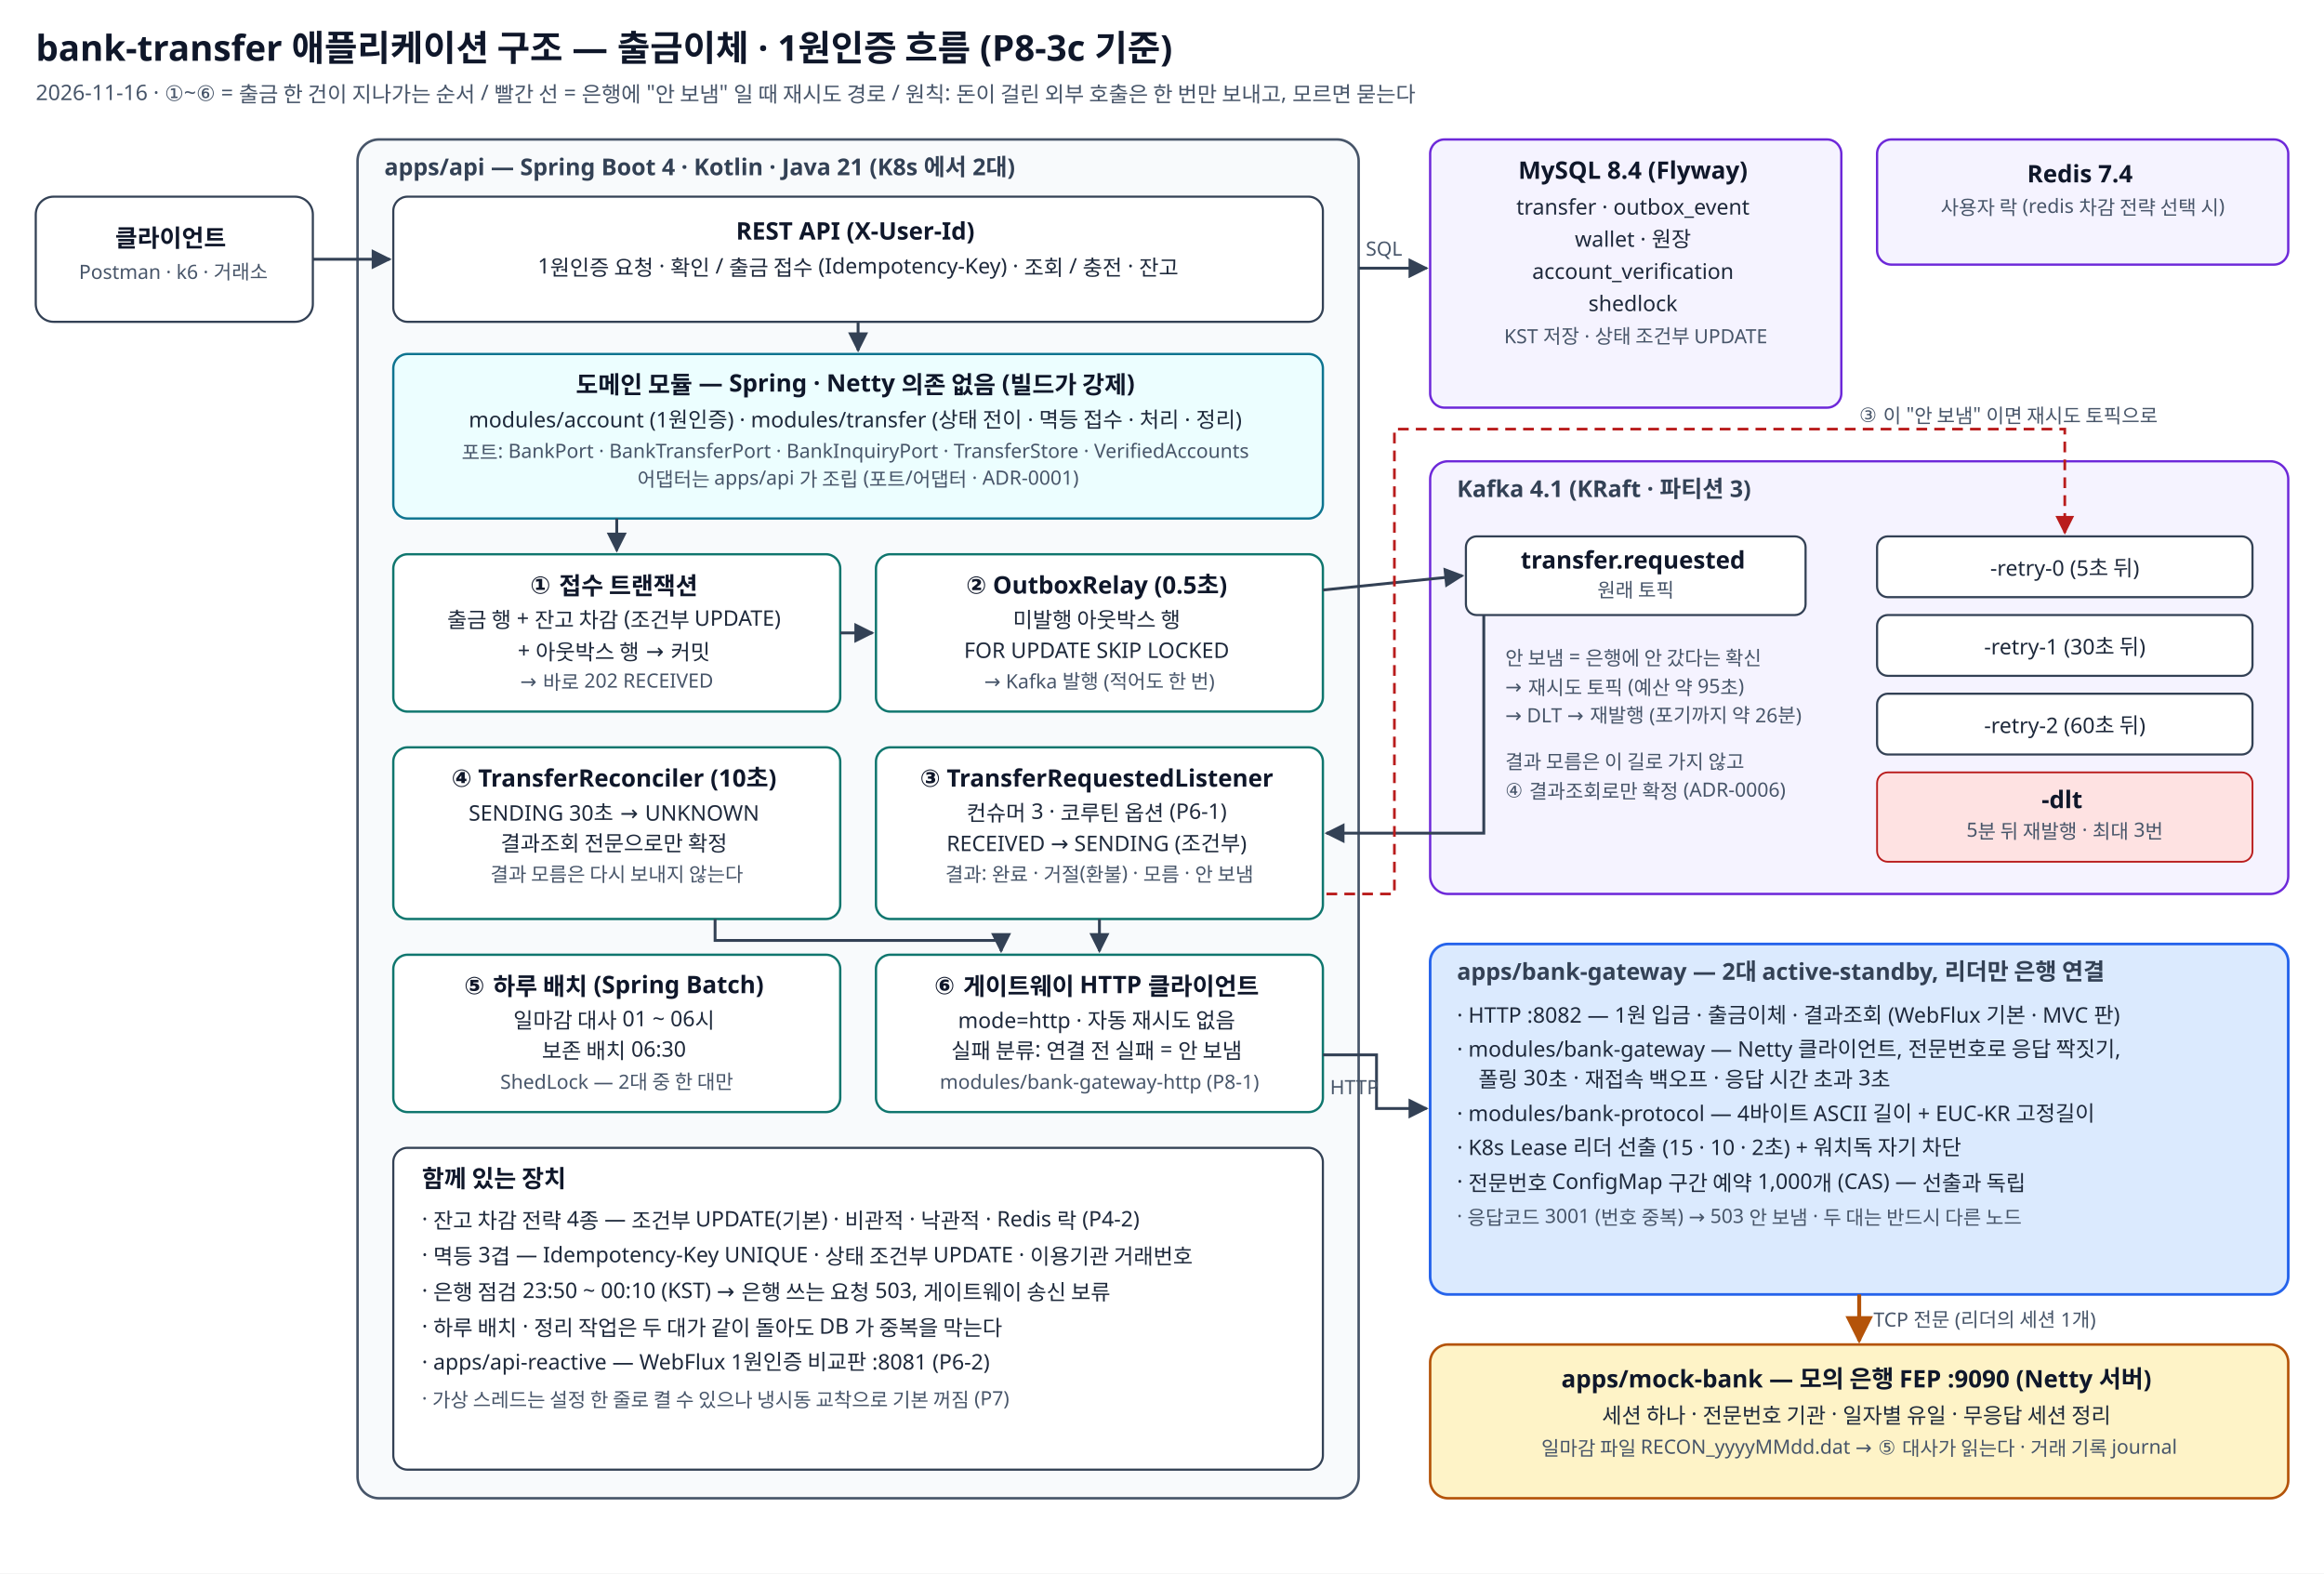
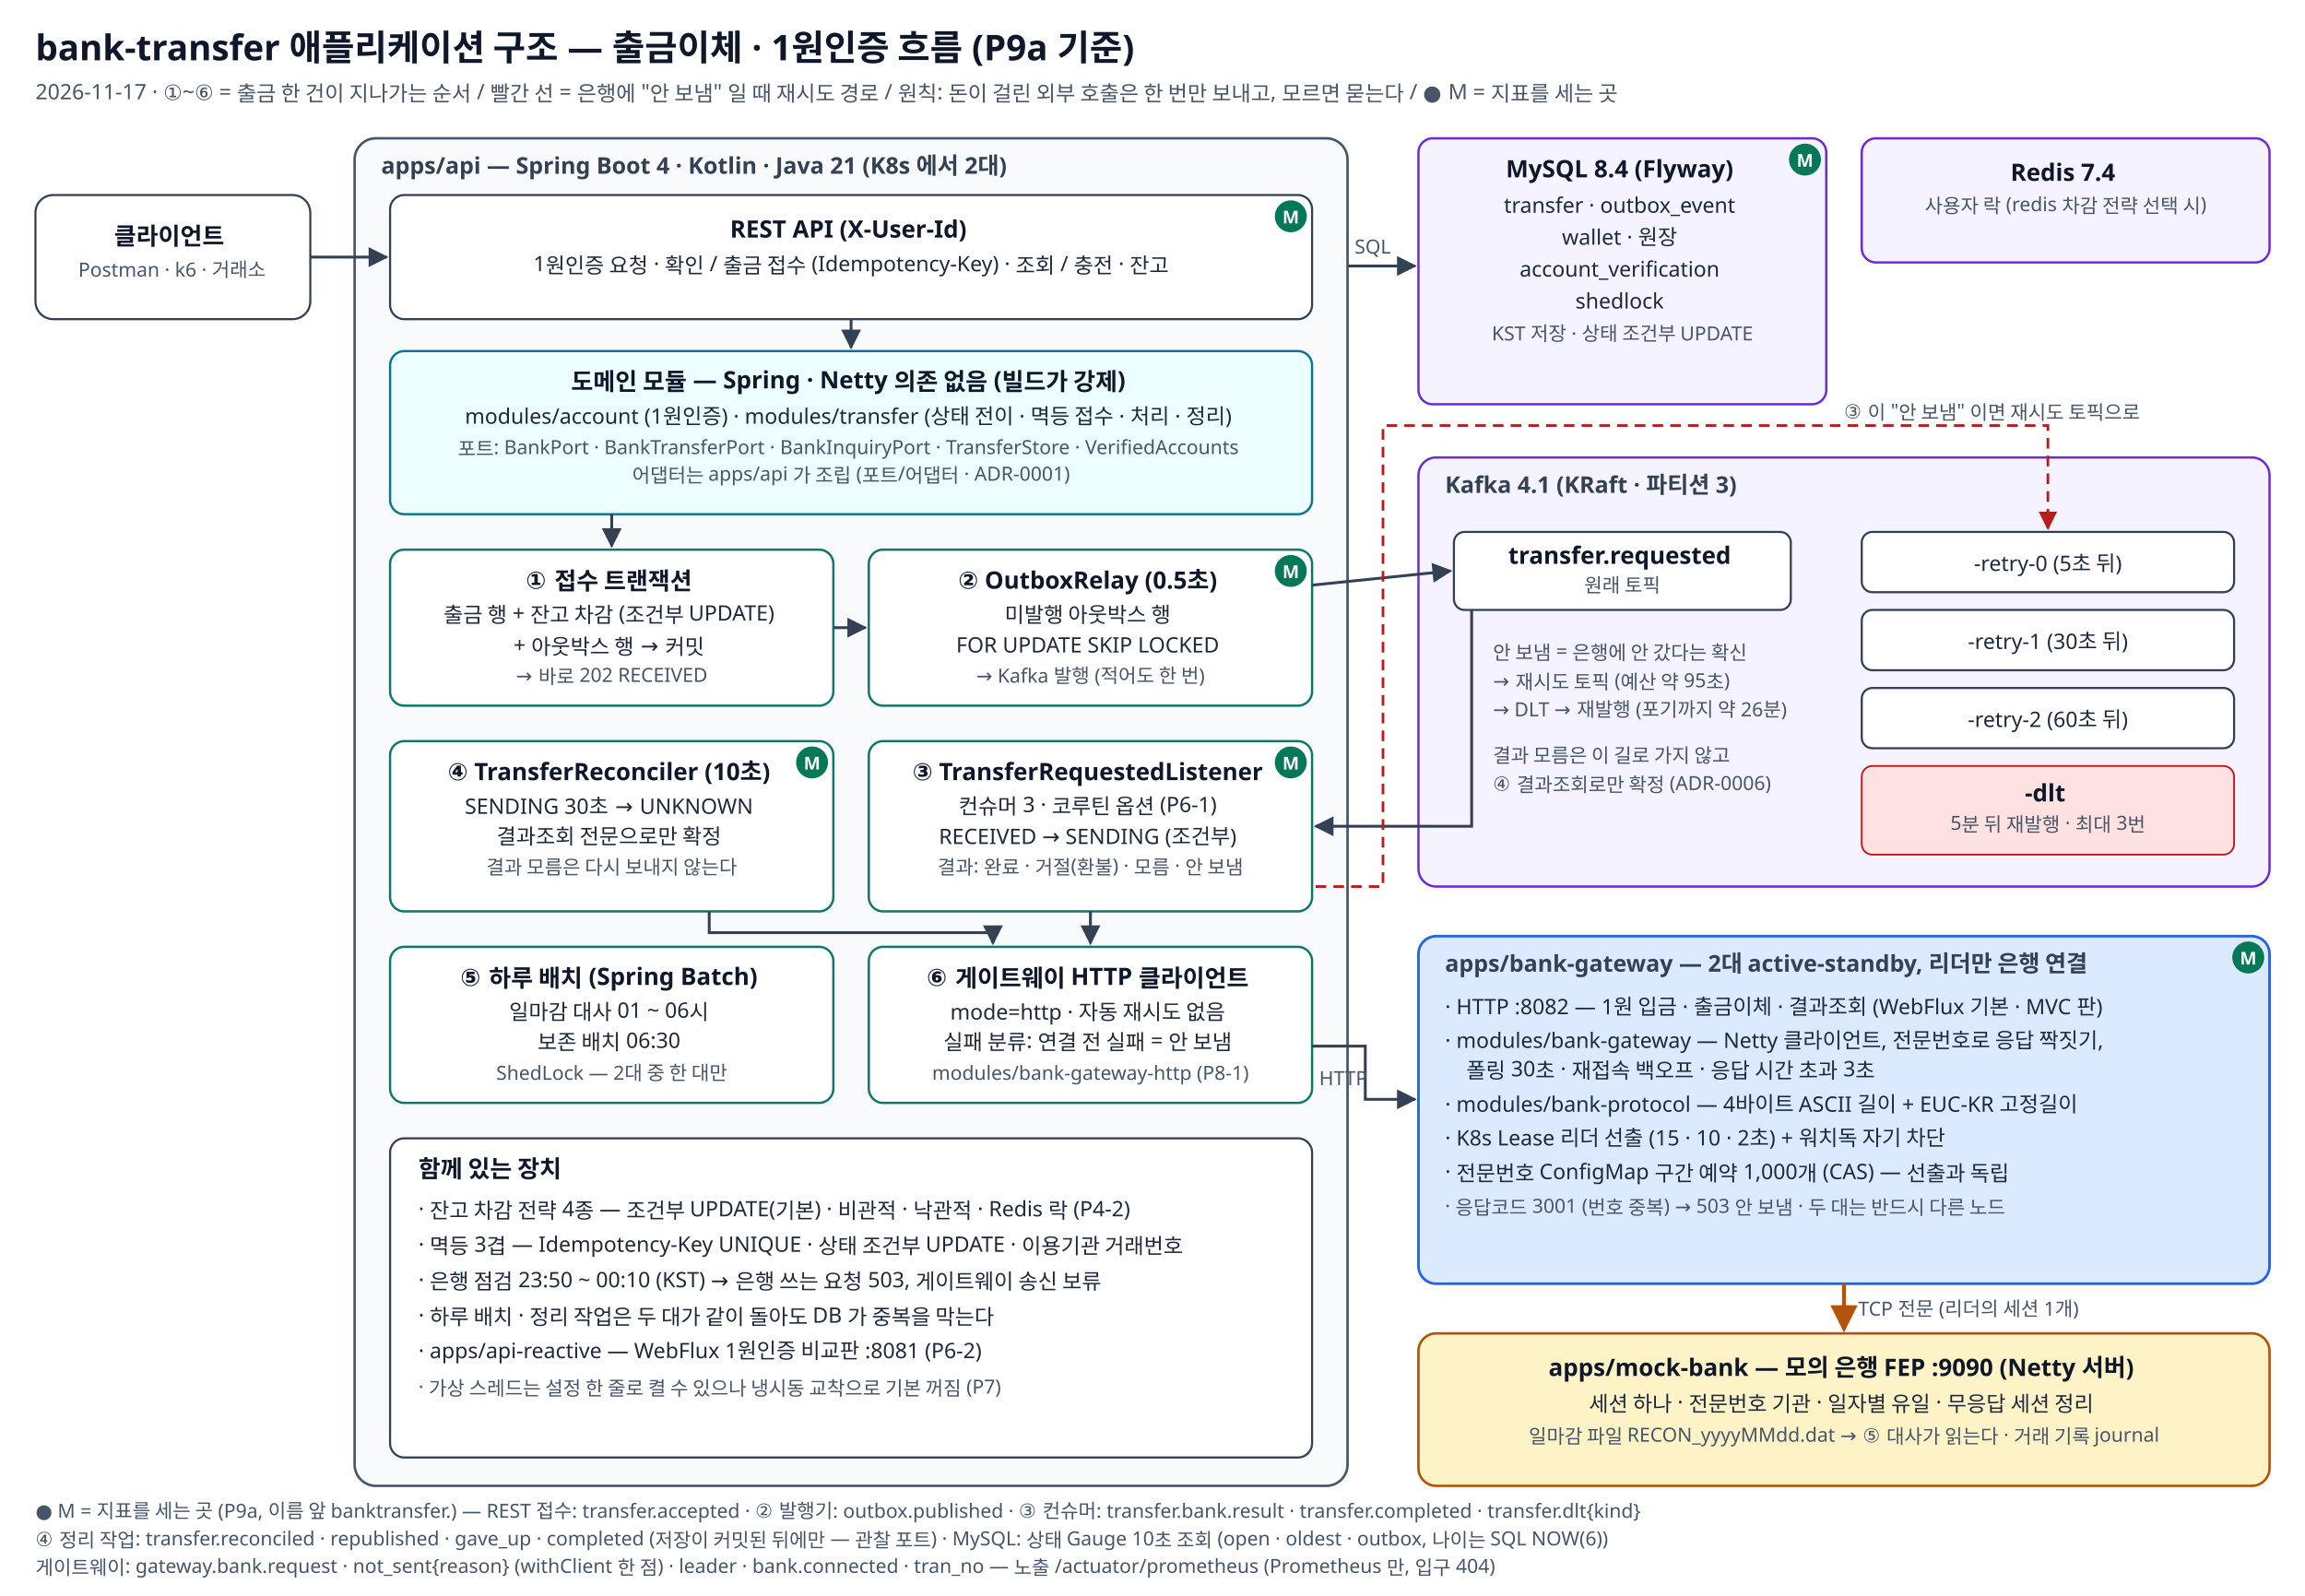
- <svg xmlns="http://www.w3.org/2000/svg" viewBox="0 0 1300 880" width="1300" height="880" font-family="'Malgun Gothic','Apple SD Gothic Neo','Noto Sans KR',sans-serif">
+ <svg xmlns="http://www.w3.org/2000/svg" viewBox="0 0 1300 900" width="1300" height="900" font-family="'Malgun Gothic','Apple SD Gothic Neo','Noto Sans KR',sans-serif">
  <defs>
    <marker id="arr" viewBox="0 0 10 10" refX="9" refY="5" markerWidth="7" markerHeight="7" orient="auto-start-reverse">
      <path d="M0,0 L10,5 L0,10 z" fill="#334155" />
    </marker>
    <marker id="arrR" viewBox="0 0 10 10" refX="9" refY="5" markerWidth="7" markerHeight="7" orient="auto-start-reverse">
      <path d="M0,0 L10,5 L0,10 z" fill="#b91c1c" />
    </marker>
    <marker id="arrB" viewBox="0 0 10 10" refX="9" refY="5" markerWidth="7" markerHeight="7" orient="auto-start-reverse">
      <path d="M0,0 L10,5 L0,10 z" fill="#b45309" />
    </marker>
    <style>
      .t{font-size:20px;font-weight:700;fill:#0f172a}
      .st{font-size:12px;fill:#475569}
      .h{font-size:13.5px;font-weight:700;fill:#0f172a}
      .b{font-size:12px;fill:#1e293b}
      .s{font-size:11px;fill:#475569}
      .zone{font-size:13px;font-weight:700;fill:#334155}
      .box{fill:#ffffff;stroke:#334155;stroke-width:1.2}
      .step{fill:#ffffff;stroke:#0f766e;stroke-width:1.3}
      .ln{fill:none;stroke:#334155;stroke-width:1.6}
    </style>
  </defs>
-   <rect x="0" y="0" width="1300" height="880" fill="#ffffff" />
-   <text class="t" x="20" y="34">bank-transfer 애플리케이션 구조 — 출금이체 · 1원인증 흐름 (P8-3c 기준)</text>
-   <text class="st" x="20" y="56">2026-11-16 · ①~⑥ = 출금 한 건이 지나가는 순서 / 빨간 선 = 은행에 "안 보냄" 일 때 재시도 경로 / 원칙: 돈이 걸린 외부 호출은 한 번만 보내고, 모르면 묻는다</text>
+   <rect x="0" y="0" width="1300" height="900" fill="#ffffff" />
+   <text class="t" x="20" y="34">bank-transfer 애플리케이션 구조 — 출금이체 · 1원인증 흐름 (P9a 기준)</text>
+   <text class="st" x="20" y="56">2026-11-17 · ①~⑥ = 출금 한 건이 지나가는 순서 / 빨간 선 = 은행에 "안 보냄" 일 때 재시도 경로 / 원칙: 돈이 걸린 외부 호출은 한 번만 보내고, 모르면 묻는다 / ● M = 지표를 세는 곳</text>
  <rect class="box" x="20" y="110" width="155" height="70" rx="10" />
  <text x="97" y="138" text-anchor="middle">
    <tspan class="h">클라이언트</tspan>
    <tspan class="s" x="97" dy="18">Postman · k6 · 거래소</tspan>
  </text>
  <rect x="200" y="78" width="560" height="760" rx="12" fill="#f8fafc" stroke="#475569" stroke-width="1.4" />
  <text class="zone" x="215" y="98">apps/api — Spring Boot 4 · Kotlin · Java 21 (K8s 에서 2대)</text>
  <rect class="box" x="220" y="110" width="520" height="70" rx="8" />
  <text x="480" y="134" text-anchor="middle">
    <tspan class="h">REST API (X-User-Id)</tspan>
    <tspan class="b" x="480" dy="19">1원인증 요청 · 확인 / 출금 접수 (Idempotency-Key) · 조회 / 충전 · 잔고</tspan>
  </text>
  <rect x="220" y="198" width="520" height="92" rx="8" fill="#ecfeff" stroke="#0e7490" stroke-width="1.3" />
  <text x="480" y="220" text-anchor="middle">
    <tspan class="h">도메인 모듈 — Spring · Netty 의존 없음 (빌드가 강제)</tspan>
    <tspan class="b" x="480" dy="19">modules/account (1원인증) · modules/transfer (상태 전이 · 멱등 접수 · 처리 · 정리)</tspan>
    <tspan class="s" x="480" dy="18">포트: BankPort · BankTransferPort · BankInquiryPort · TransferStore · VerifiedAccounts</tspan>
    <tspan class="s" x="480" dy="15">어댑터는 apps/api 가 조립 (포트/어댑터 · ADR-0001)</tspan>
  </text>
  <rect class="step" x="220" y="310" width="250" height="88" rx="8" />
  <text x="345" y="332" text-anchor="middle">
    <tspan class="h">① 접수 트랜잭션</tspan>
    <tspan class="b" x="345" dy="19">출금 행 + 잔고 차감 (조건부 UPDATE)</tspan>
    <tspan class="b" x="345" dy="17">+ 아웃박스 행 → 커밋</tspan>
    <tspan class="s" x="345" dy="17">→ 바로 202 RECEIVED</tspan>
  </text>
  <rect class="step" x="490" y="310" width="250" height="88" rx="8" />
  <text x="615" y="332" text-anchor="middle">
    <tspan class="h">② OutboxRelay (0.5초)</tspan>
    <tspan class="b" x="615" dy="19">미발행 아웃박스 행</tspan>
    <tspan class="b" x="615" dy="17">FOR UPDATE SKIP LOCKED</tspan>
    <tspan class="s" x="615" dy="17">→ Kafka 발행 (적어도 한 번)</tspan>
  </text>
  <rect class="step" x="490" y="418" width="250" height="96" rx="8" />
  <text x="615" y="440" text-anchor="middle">
    <tspan class="h">③ TransferRequestedListener</tspan>
    <tspan class="b" x="615" dy="19">컨슈머 3 · 코루틴 옵션 (P6-1)</tspan>
    <tspan class="b" x="615" dy="17">RECEIVED → SENDING (조건부)</tspan>
    <tspan class="s" x="615" dy="17">결과: 완료 · 거절(환불) · 모름 · 안 보냄</tspan>
  </text>
  <rect class="step" x="220" y="418" width="250" height="96" rx="8" />
  <text x="345" y="440" text-anchor="middle">
    <tspan class="h">④ TransferReconciler (10초)</tspan>
    <tspan class="b" x="345" dy="19">SENDING 30초 → UNKNOWN</tspan>
    <tspan class="b" x="345" dy="17">결과조회 전문으로만 확정</tspan>
    <tspan class="s" x="345" dy="17">결과 모름은 다시 보내지 않는다</tspan>
  </text>
  <rect class="step" x="220" y="534" width="250" height="88" rx="8" />
  <text x="345" y="556" text-anchor="middle">
    <tspan class="h">⑤ 하루 배치 (Spring Batch)</tspan>
    <tspan class="b" x="345" dy="19">일마감 대사 01 ~ 06시</tspan>
    <tspan class="b" x="345" dy="17">보존 배치 06:30</tspan>
    <tspan class="s" x="345" dy="17">ShedLock — 2대 중 한 대만</tspan>
  </text>
  <rect class="step" x="490" y="534" width="250" height="88" rx="8" />
  <text x="615" y="556" text-anchor="middle">
    <tspan class="h">⑥ 게이트웨이 HTTP 클라이언트</tspan>
    <tspan class="b" x="615" dy="19">mode=http · 자동 재시도 없음</tspan>
    <tspan class="b" x="615" dy="17">실패 분류: 연결 전 실패 = 안 보냄</tspan>
    <tspan class="s" x="615" dy="17">modules/bank-gateway-http (P8-1)</tspan>
  </text>
  <rect class="box" x="220" y="642" width="520" height="180" rx="8" />
  <text class="h" x="236" y="664">함께 있는 장치</text>
  <text x="236" y="686">
    <tspan class="b">· 잔고 차감 전략 4종 — 조건부 UPDATE(기본) · 비관적 · 낙관적 · Redis 락 (P4-2)</tspan>
    <tspan class="b" x="236" dy="20">· 멱등 3겹 — Idempotency-Key UNIQUE · 상태 조건부 UPDATE · 이용기관 거래번호</tspan>
    <tspan class="b" x="236" dy="20">· 은행 점검 23:50 ~ 00:10 (KST) → 은행 쓰는 요청 503, 게이트웨이 송신 보류</tspan>
    <tspan class="b" x="236" dy="20">· 하루 배치 · 정리 작업은 두 대가 같이 돌아도 DB 가 중복을 막는다</tspan>
    <tspan class="b" x="236" dy="20">· apps/api-reactive — WebFlux 1원인증 비교판 :8081 (P6-2)</tspan>
    <tspan class="s" x="236" dy="20">· 가상 스레드는 설정 한 줄로 켤 수 있으나 냉시동 교착으로 기본 꺼짐 (P7)</tspan>
  </text>
  <rect x="800" y="78" width="230" height="150" rx="8" fill="#f5f3ff" stroke="#6d28d9" stroke-width="1.3" />
  <text x="915" y="100" text-anchor="middle">
    <tspan class="h">MySQL 8.4 (Flyway)</tspan>
    <tspan class="b" x="915" dy="20">transfer · outbox_event</tspan>
    <tspan class="b" x="915" dy="18">wallet · 원장</tspan>
    <tspan class="b" x="915" dy="18">account_verification</tspan>
    <tspan class="b" x="915" dy="18">shedlock</tspan>
    <tspan class="s" x="915" dy="18">KST 저장 · 상태 조건부 UPDATE</tspan>
  </text>
  <rect x="1050" y="78" width="230" height="70" rx="8" fill="#f5f3ff" stroke="#6d28d9" stroke-width="1.3" />
  <text x="1165" y="102" text-anchor="middle">
    <tspan class="h">Redis 7.4</tspan>
    <tspan class="s" x="1165" dy="18">사용자 락 (redis 차감 전략 선택 시)</tspan>
  </text>
  <rect x="800" y="258" width="480" height="242" rx="10" fill="#f5f3ff" stroke="#6d28d9" stroke-width="1.3" />
  <text class="zone" x="815" y="278">Kafka 4.1 (KRaft · 파티션 3)</text>
  <rect class="box" x="820" y="300" width="190" height="44" rx="6" />
  <text x="915" y="318" text-anchor="middle">
    <tspan class="h">transfer.requested</tspan>
    <tspan class="s" x="915" dy="16">원래 토픽</tspan>
  </text>
  <rect class="box" x="1050" y="300" width="210" height="34" rx="6" />
  <text x="1155" y="322" text-anchor="middle" class="b">-retry-0 (5초 뒤)</text>
  <rect class="box" x="1050" y="344" width="210" height="34" rx="6" />
  <text x="1155" y="366" text-anchor="middle" class="b">-retry-1 (30초 뒤)</text>
  <rect class="box" x="1050" y="388" width="210" height="34" rx="6" />
  <text x="1155" y="410" text-anchor="middle" class="b">-retry-2 (60초 뒤)</text>
  <rect x="1050" y="432" width="210" height="50" rx="6" fill="#fee2e2" stroke="#b91c1c" />
  <text x="1155" y="452" text-anchor="middle">
    <tspan class="h">-dlt</tspan>
    <tspan class="s" x="1155" dy="16">5분 뒤 재발행 · 최대 3번</tspan>
  </text>
  <text class="s" x="842" y="372">안 보냄 = 은행에 안 갔다는 확신</text>
  <text class="s" x="842" y="388">→ 재시도 토픽 (예산 약 95초)</text>
  <text class="s" x="842" y="404">→ DLT → 재발행 (포기까지 약 26분)</text>
  <text class="s" x="842" y="430">결과 모름은 이 길로 가지 않고</text>
  <text class="s" x="842" y="446">④ 결과조회로만 확정 (ADR-0006)</text>
  <rect x="800" y="528" width="480" height="196" rx="10" fill="#dbeafe" stroke="#2563eb" stroke-width="1.5" />
  <text class="zone" x="815" y="548">apps/bank-gateway — 2대 active-standby, 리더만 은행 연결</text>
  <text x="815" y="572">
    <tspan class="b">· HTTP :8082 — 1원 입금 · 출금이체 · 결과조회 (WebFlux 기본 · MVC 판)</tspan>
    <tspan class="b" x="815" dy="19">· modules/bank-gateway — Netty 클라이언트, 전문번호로 응답 짝짓기,</tspan>
    <tspan class="b" x="827" dy="17">폴링 30초 · 재접속 백오프 · 응답 시간 초과 3초</tspan>
    <tspan class="b" x="815" dy="19">· modules/bank-protocol — 4바이트 ASCII 길이 + EUC-KR 고정길이</tspan>
    <tspan class="b" x="815" dy="19">· K8s Lease 리더 선출 (15 · 10 · 2초) + 워치독 자기 차단</tspan>
    <tspan class="b" x="815" dy="19">· 전문번호 ConfigMap 구간 예약 1,000개 (CAS) — 선출과 독립</tspan>
    <tspan class="s" x="815" dy="19">· 응답코드 3001 (번호 중복) → 503 안 보냄 · 두 대는 반드시 다른 노드</tspan>
  </text>
  <rect x="800" y="752" width="480" height="86" rx="10" fill="#fef3c7" stroke="#b45309" stroke-width="1.4" />
  <text x="1040" y="776" text-anchor="middle">
    <tspan class="h">apps/mock-bank — 모의 은행 FEP :9090 (Netty 서버)</tspan>
    <tspan class="b" x="1040" dy="20">세션 하나 · 전문번호 기관 · 일자별 유일 · 무응답 세션 정리</tspan>
    <tspan class="s" x="1040" dy="18">일마감 파일 RECON_yyyyMMdd.dat → ⑤ 대사가 읽는다 · 거래 기록 journal</tspan>
  </text>
  <line class="ln" x1="175" y1="145" x2="218" y2="145" marker-end="url(#arr)" />
  <line class="ln" x1="480" y1="180" x2="480" y2="196" marker-end="url(#arr)" />
  <line class="ln" x1="345" y1="290" x2="345" y2="308" marker-end="url(#arr)" />
  <line class="ln" x1="760" y1="150" x2="798" y2="150" marker-end="url(#arr)" />
  <text class="s" x="764" y="143">SQL</text>
  <line class="ln" x1="470" y1="354" x2="488" y2="354" marker-end="url(#arr)" />
  <line class="ln" x1="740" y1="330" x2="818" y2="322" marker-end="url(#arr)" />
  <polyline class="ln" points="830,344 830,466 742,466" marker-end="url(#arr)" />
  <line class="ln" x1="615" y1="514" x2="615" y2="532" marker-end="url(#arr)" />
  <polyline class="ln" points="400,514 400,526 560,526 560,532" marker-end="url(#arr)" />
  <polyline class="ln" points="740,590 770,590 770,620 798,620" marker-end="url(#arr)" />
  <text class="s" x="744" y="612">HTTP</text>
  <line x1="1040" y1="724" x2="1040" y2="750" stroke="#b45309" stroke-width="2.2" marker-end="url(#arrB)" />
  <text class="s" x="1048" y="742" fill="#92400e">TCP 전문 (리더의 세션 1개)</text>
  <polyline points="742,500 780,500 780,240 1155,240 1155,298" fill="none" stroke="#b91c1c" stroke-width="1.5" stroke-dasharray="6 4" marker-end="url(#arrR)" />
  <text class="s" x="1040" y="236" fill="#b91c1c">③ 이 "안 보냄" 이면 재시도 토픽으로</text>
+   <g font-size="10" font-weight="700" text-anchor="middle">
+     <circle cx="728" cy="122" r="9" fill="#047857" />
+     <text x="728" y="126" fill="#ffffff">M</text>
+     <circle cx="728" cy="322" r="9" fill="#047857" />
+     <text x="728" y="326" fill="#ffffff">M</text>
+     <circle cx="728" cy="430" r="9" fill="#047857" />
+     <text x="728" y="434" fill="#ffffff">M</text>
+     <circle cx="458" cy="430" r="9" fill="#047857" />
+     <text x="458" y="434" fill="#ffffff">M</text>
+     <circle cx="1018" cy="90" r="9" fill="#047857" />
+     <text x="1018" y="94" fill="#ffffff">M</text>
+     <circle cx="1268" cy="540" r="9" fill="#047857" />
+     <text x="1268" y="544" fill="#ffffff">M</text>
+   </g>
+   <text class="s" x="20" y="856" fill="#065f46">● M = 지표를 세는 곳 (P9a, 이름 앞 banktransfer.) — REST 접수: transfer.accepted · ② 발행기: outbox.published · ③ 컨슈머: transfer.bank.result · transfer.completed · transfer.dlt{kind}</text>
+   <text class="s" x="20" y="872" fill="#065f46">④ 정리 작업: transfer.reconciled · republished · gave_up · completed (저장이 커밋된 뒤에만 — 관찰 포트) · MySQL: 상태 Gauge 10초 조회 (open · oldest · outbox, 나이는 SQL NOW(6))</text>
+   <text class="s" x="20" y="888" fill="#065f46">게이트웨이: gateway.bank.request · not_sent{reason} (withClient 한 점) · leader · bank.connected · tran_no — 노출 /actuator/prometheus (Prometheus 만, 입구 404)</text>
</svg>
